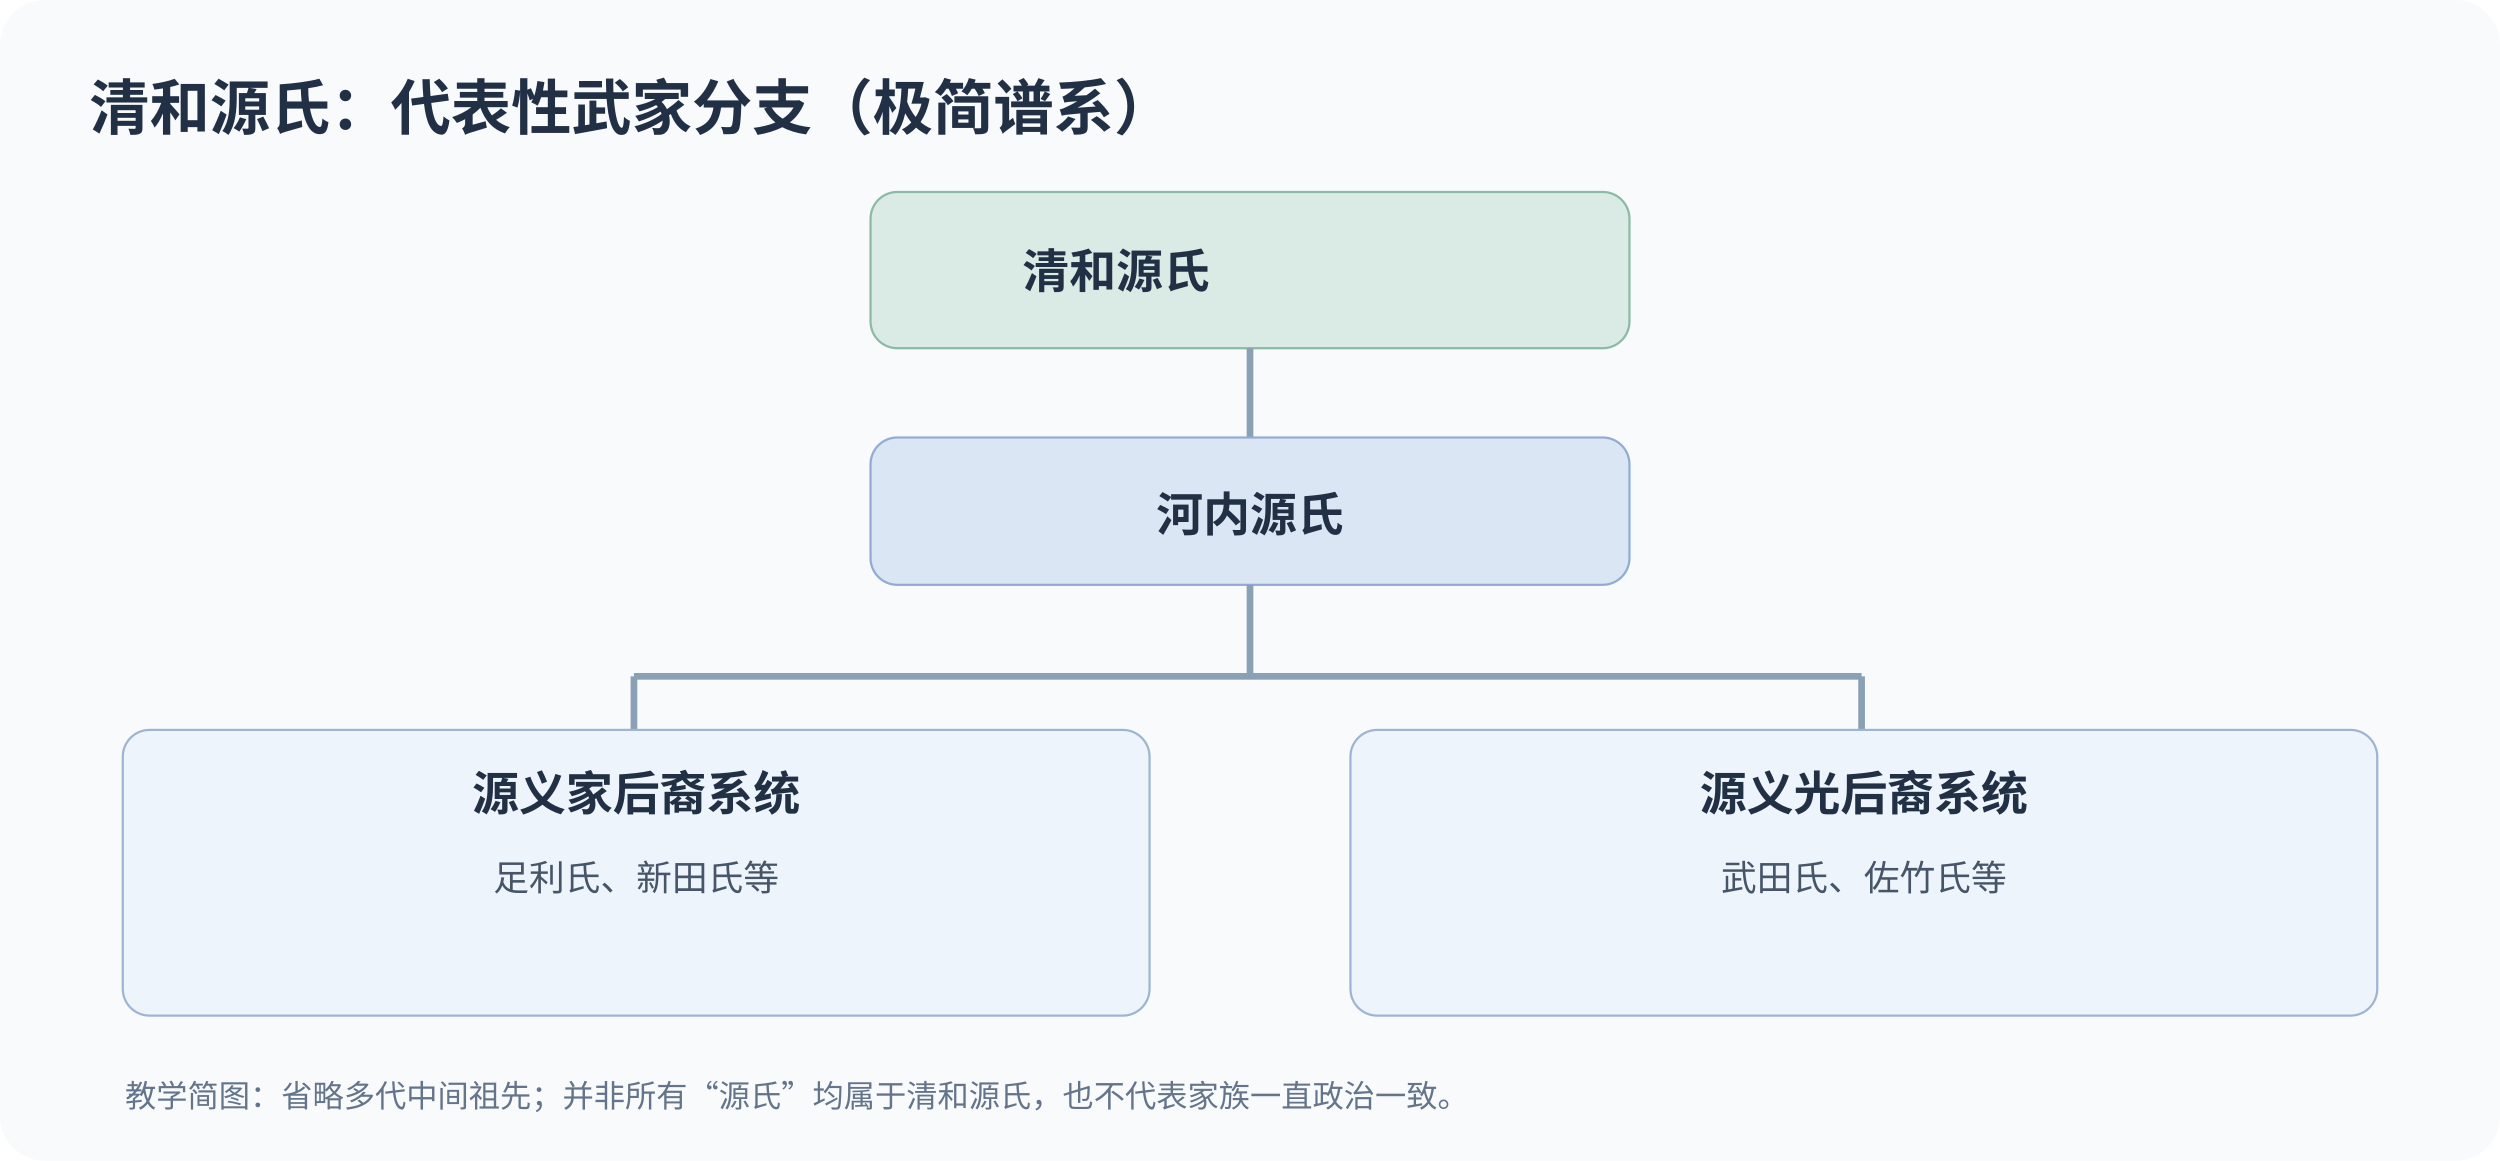
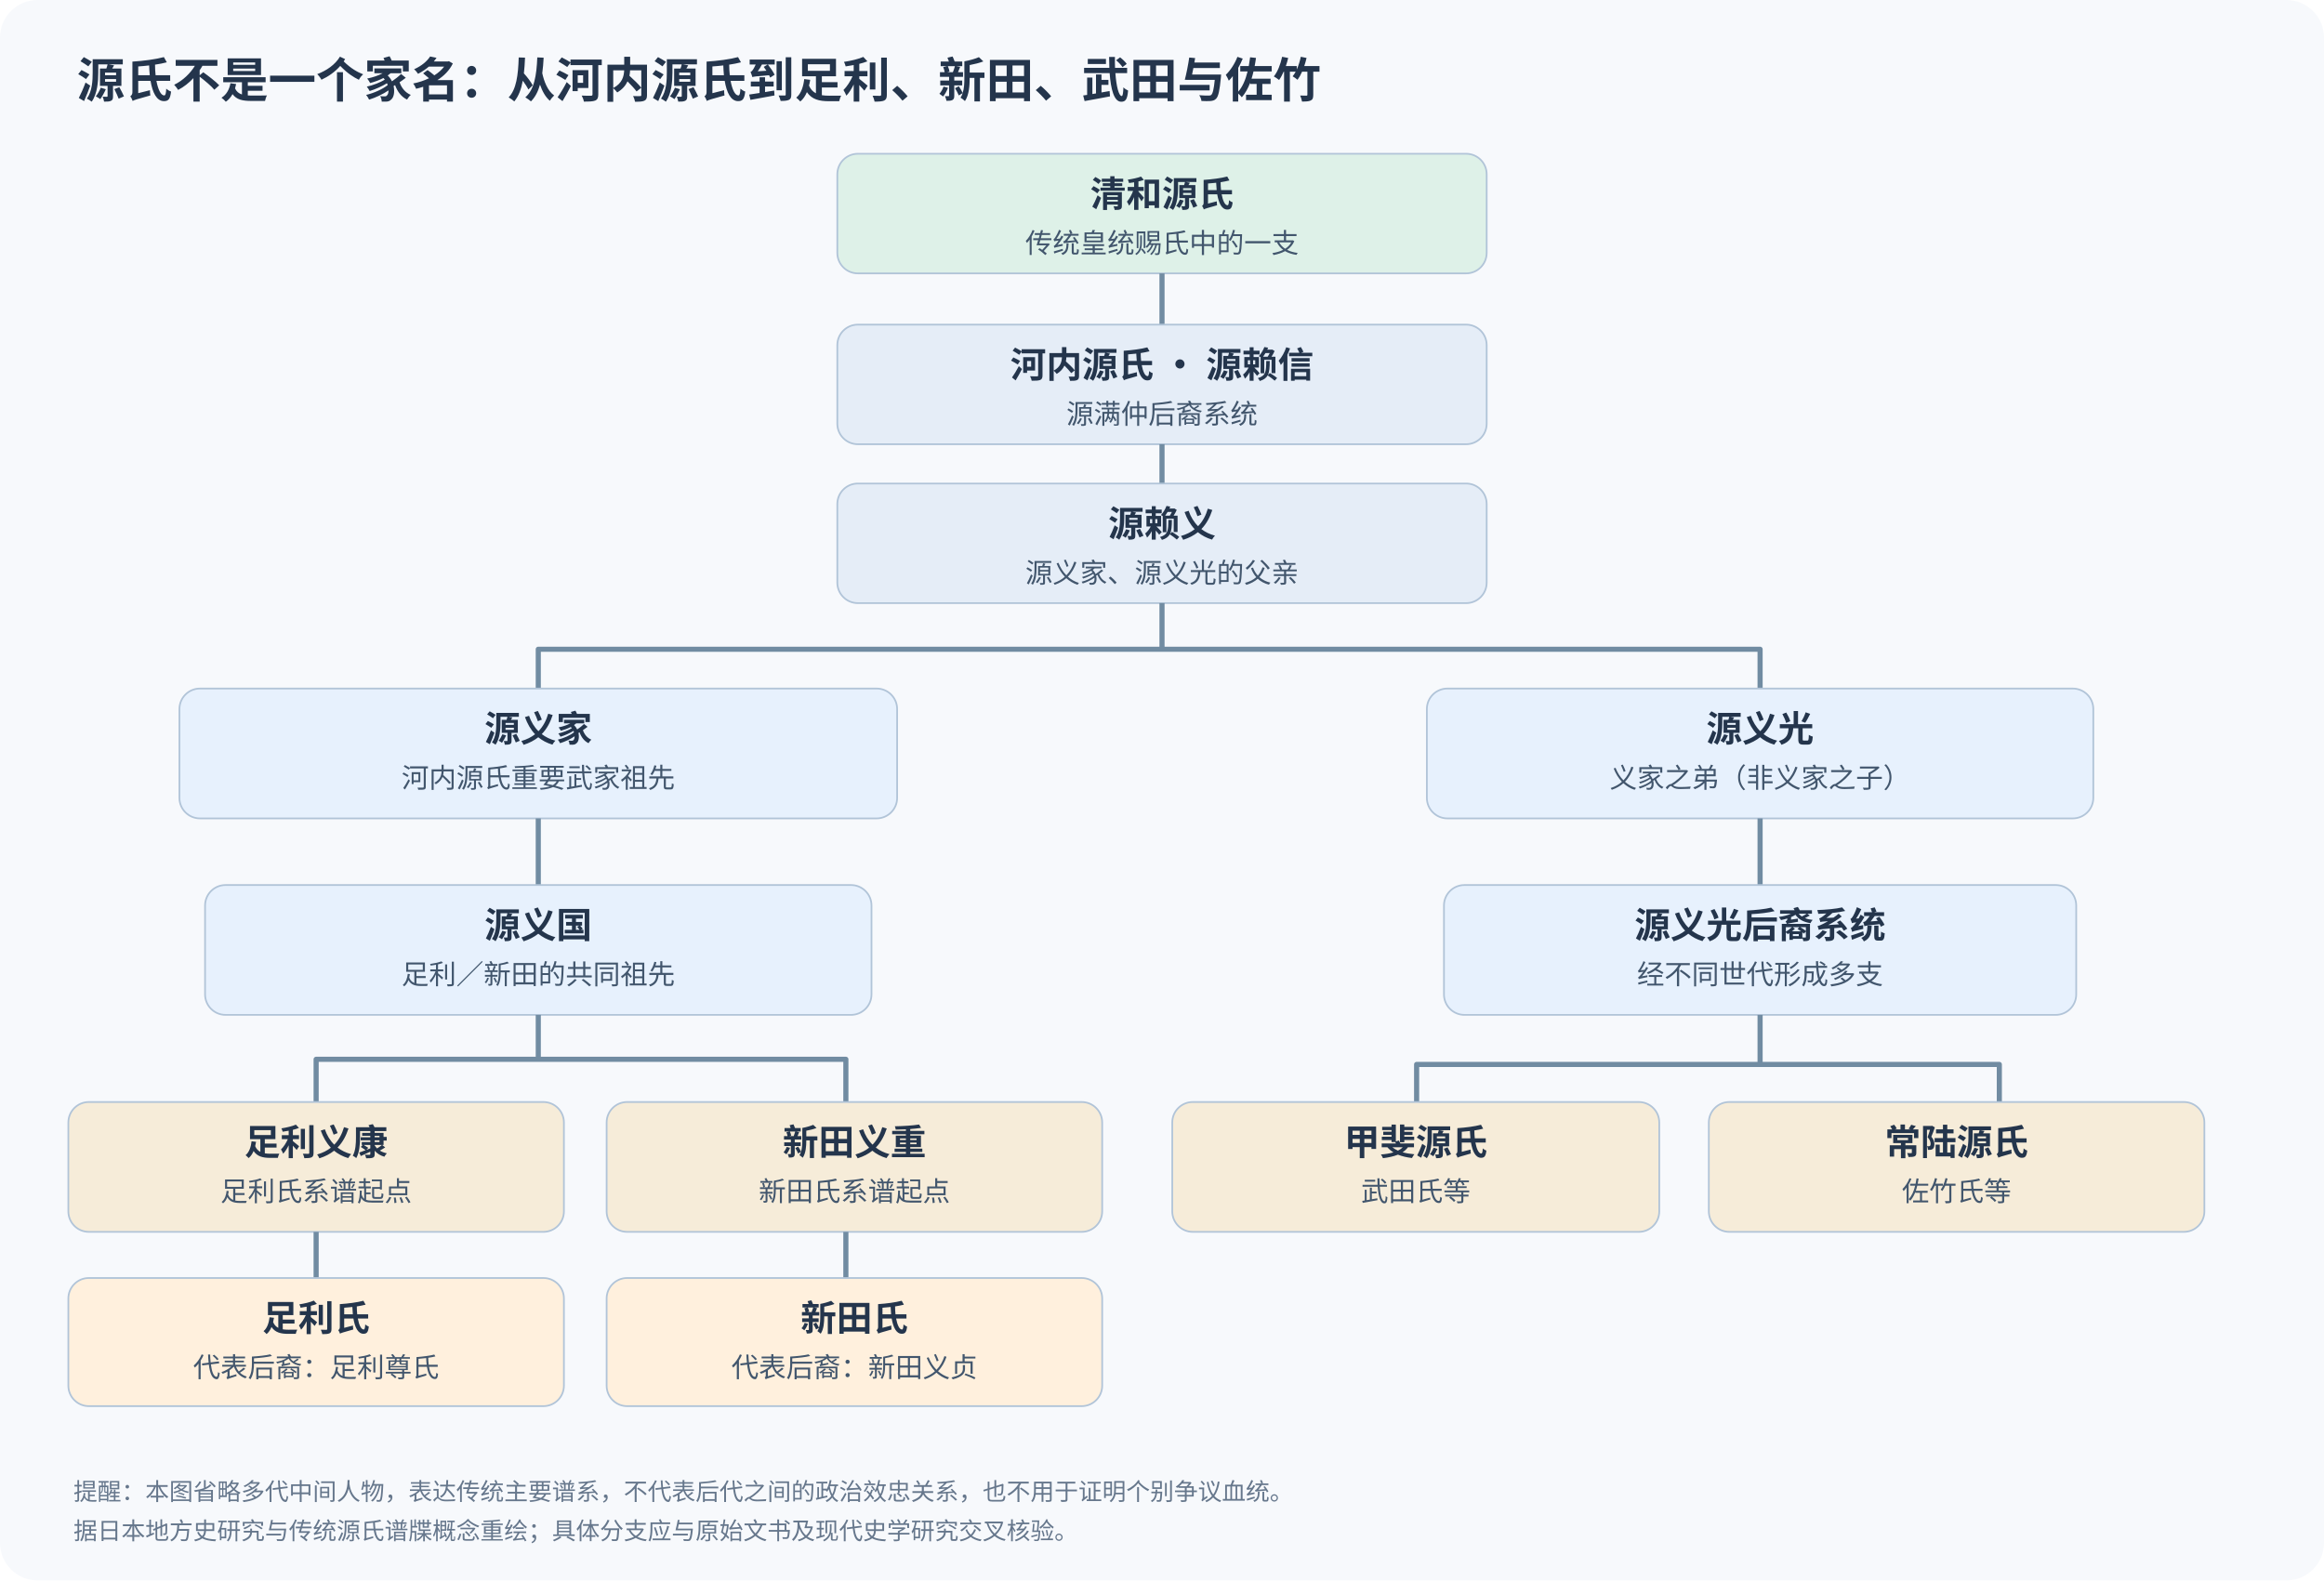
- <svg xmlns="http://www.w3.org/2000/svg" width="1120" height="520" viewBox="0 0 1120 520" role="img" aria-label="原创历史教学结构图">
-   <rect width="1120" height="520" rx="20" fill="#f8fafc" />
-   <style>text{font-family:-apple-system,BlinkMacSystemFont,'Noto Sans CJK SC','PingFang SC','Microsoft YaHei',sans-serif;fill:#213044}.title{font-size:27px;font-weight:700}.main{font-size:21px;font-weight:700}.small{font-size:16px;fill:#475569}.hint{font-size:14px;fill:#64748b}.line{stroke:#8aa1b5;stroke-width:3;fill:none}.dash{stroke:#bf7f56;stroke-dasharray:7 8;stroke-width:3;fill:none}</style>
-   <text x="40" y="58" class="title">清和源氏：代表性武家分支（极简谱系）</text>
-   <rect x="390" y="86" width="340" height="70" rx="12" fill="#daeae4" stroke="#8cbaa5" />
-   <text x="500" y="129" class="main" text-anchor="middle">清和源氏</text>
-   <path d="M560 156 V196" class="line" />
-   <rect x="390" y="196" width="340" height="66" rx="12" fill="#dbe6f5" stroke="#91acd4" />
-   <text x="560" y="238" class="main" text-anchor="middle">河内源氏</text>
-   <path d="M560 262 V303 M284 303 H834 M284 303 V327 M834 303 V327" class="line" />
-   <rect x="55" y="327" width="460" height="128" rx="12" fill="#edf4fc" stroke="#9db5d3" />
-   <text x="285" y="363" class="main" text-anchor="middle">源义家后裔系统</text>
-   <text x="285" y="399" class="small" text-anchor="middle">足利氏、新田氏等</text>
-   <rect x="605" y="327" width="460" height="128" rx="12" fill="#edf4fc" stroke="#9db5d3" />
-   <text x="835" y="363" class="main" text-anchor="middle">源义光后裔系统</text>
-   <text x="835" y="399" class="small" text-anchor="middle">武田氏、佐竹氏等</text>
-   <text x="56" y="496" class="hint">教学简图：省略多代中间祖先；并非所有“源氏”均属于清和源氏，也不代表家族一直政治一致。</text>
+ <svg xmlns="http://www.w3.org/2000/svg" width="1360" height="925" viewBox="0 0 1360 925" role="img" aria-label="清和源氏代表性武家系谱">
+   <rect width="1360" height="925" rx="22" fill="#F7F9FC" />
+   <style>text{font-family:"Noto Sans CJK SC","PingFang SC","Microsoft YaHei",sans-serif;fill:#24354c} .title{font-size:28px;font-weight:700} .t{font-size:21px;font-weight:700} .s{font-size:16px;fill:#42566d} .note{font-size:14px;fill:#66778c} .solid{fill:none;stroke:#718ca2;stroke-width:3;stroke-linejoin:round} .dashed{fill:none;stroke:#c78a51;stroke-width:3;stroke-dasharray:8 8} </style>
+   <text class="title" x="45" y="57">源氏不是一个家名：从河内源氏到足利、新田、武田与佐竹</text>
+   <rect x="490" y="90" width="380" height="70" rx="12" fill="#def1e8" stroke="#b1c4d8" />
+   <text class="t" x="680" y="121" text-anchor="middle">清和源氏</text>
+   <text class="s" x="680" y="148" text-anchor="middle">传统皇统赐氏中的一支</text>
+   <path class="solid" d="M680 160 V190" />
+   <rect x="490" y="190" width="380" height="70" rx="12" fill="#e5edf7" stroke="#b1c4d8" />
+   <text class="t" x="680" y="221" text-anchor="middle">河内源氏 · 源赖信</text>
+   <text class="s" x="680" y="248" text-anchor="middle">源满仲后裔系统</text>
+   <path class="solid" d="M680 260 V283" />
+   <rect x="490" y="283" width="380" height="70" rx="12" fill="#e5edf7" stroke="#b1c4d8" />
+   <text class="t" x="680" y="314" text-anchor="middle">源赖义</text>
+   <text class="s" x="680" y="341" text-anchor="middle">源义家、源义光的父亲</text>
+   <path class="solid" d="M680 353 V380 H315 V403 M680 380 H1030 V403" />
+   <rect x="105" y="403" width="420" height="76" rx="12" fill="#e7f1fd" stroke="#b1c4d8" />
+   <text class="t" x="315" y="434" text-anchor="middle">源义家</text>
+   <text class="s" x="315" y="461" text-anchor="middle">河内源氏重要武家祖先</text>
+   <rect x="835" y="403" width="390" height="76" rx="12" fill="#e7f1fd" stroke="#b1c4d8" />
+   <text class="t" x="1030" y="434" text-anchor="middle">源义光</text>
+   <text class="s" x="1030" y="461" text-anchor="middle">义家之弟（非义家之子）</text>
+   <path class="solid" d="M315 479 V518" />
+   <rect x="120" y="518" width="390" height="76" rx="12" fill="#e7f1fd" stroke="#b1c4d8" />
+   <text class="t" x="315" y="549" text-anchor="middle">源义国</text>
+   <text class="s" x="315" y="576" text-anchor="middle">足利／新田的共同祖先</text>
+   <path class="solid" d="M315 594 V620 H185 V645 M315 620 H495 V645" />
+   <rect x="40" y="645" width="290" height="76" rx="12" fill="#f6ecd9" stroke="#b1c4d8" />
+   <text class="t" x="185" y="676" text-anchor="middle">足利义康</text>
+   <text class="s" x="185" y="703" text-anchor="middle">足利氏系谱起点</text>
+   <rect x="355" y="645" width="290" height="76" rx="12" fill="#f6ecd9" stroke="#b1c4d8" />
+   <text class="t" x="500" y="676" text-anchor="middle">新田义重</text>
+   <text class="s" x="500" y="703" text-anchor="middle">新田氏系谱起点</text>
+   <path class="solid" d="M185 721 V748 M495 721 V748" />
+   <rect x="40" y="748" width="290" height="75" rx="12" fill="#fff0dd" stroke="#b1c4d8" />
+   <text class="t" x="185" y="779" text-anchor="middle">足利氏</text>
+   <text class="s" x="185" y="806" text-anchor="middle">代表后裔：足利尊氏</text>
+   <rect x="355" y="748" width="290" height="75" rx="12" fill="#fff0dd" stroke="#b1c4d8" />
+   <text class="t" x="500" y="779" text-anchor="middle">新田氏</text>
+   <text class="s" x="500" y="806" text-anchor="middle">代表后裔：新田义贞</text>
+   <path class="solid" d="M1030 479 V518" />
+   <rect x="845" y="518" width="370" height="76" rx="12" fill="#e7f1fd" stroke="#b1c4d8" />
+   <text class="t" x="1030" y="549" text-anchor="middle">源义光后裔系统</text>
+   <text class="s" x="1030" y="576" text-anchor="middle">经不同世代形成多支</text>
+   <path class="solid" d="M1030 594 V623 H829 V645 M1030 623 H1170 V645" />
+   <rect x="686" y="645" width="285" height="76" rx="12" fill="#f6ecd9" stroke="#b1c4d8" />
+   <text class="t" x="828.5" y="676" text-anchor="middle">甲斐源氏</text>
+   <text class="s" x="828.5" y="703" text-anchor="middle">武田氏等</text>
+   <rect x="1000" y="645" width="290" height="76" rx="12" fill="#f6ecd9" stroke="#b1c4d8" />
+   <text class="t" x="1145" y="676" text-anchor="middle">常陆源氏</text>
+   <text class="s" x="1145" y="703" text-anchor="middle">佐竹氏等</text>
+   <text class="note" x="43" y="878">提醒：本图省略多代中间人物，表达传统主要谱系，不代表后代之间的政治效忠关系，也不用于证明个别争议血统。</text>
+   <text class="note" x="43" y="901">据日本地方史研究与传统源氏谱牒概念重绘；具体分支应与原始文书及现代史学研究交叉核验。</text>
</svg>
